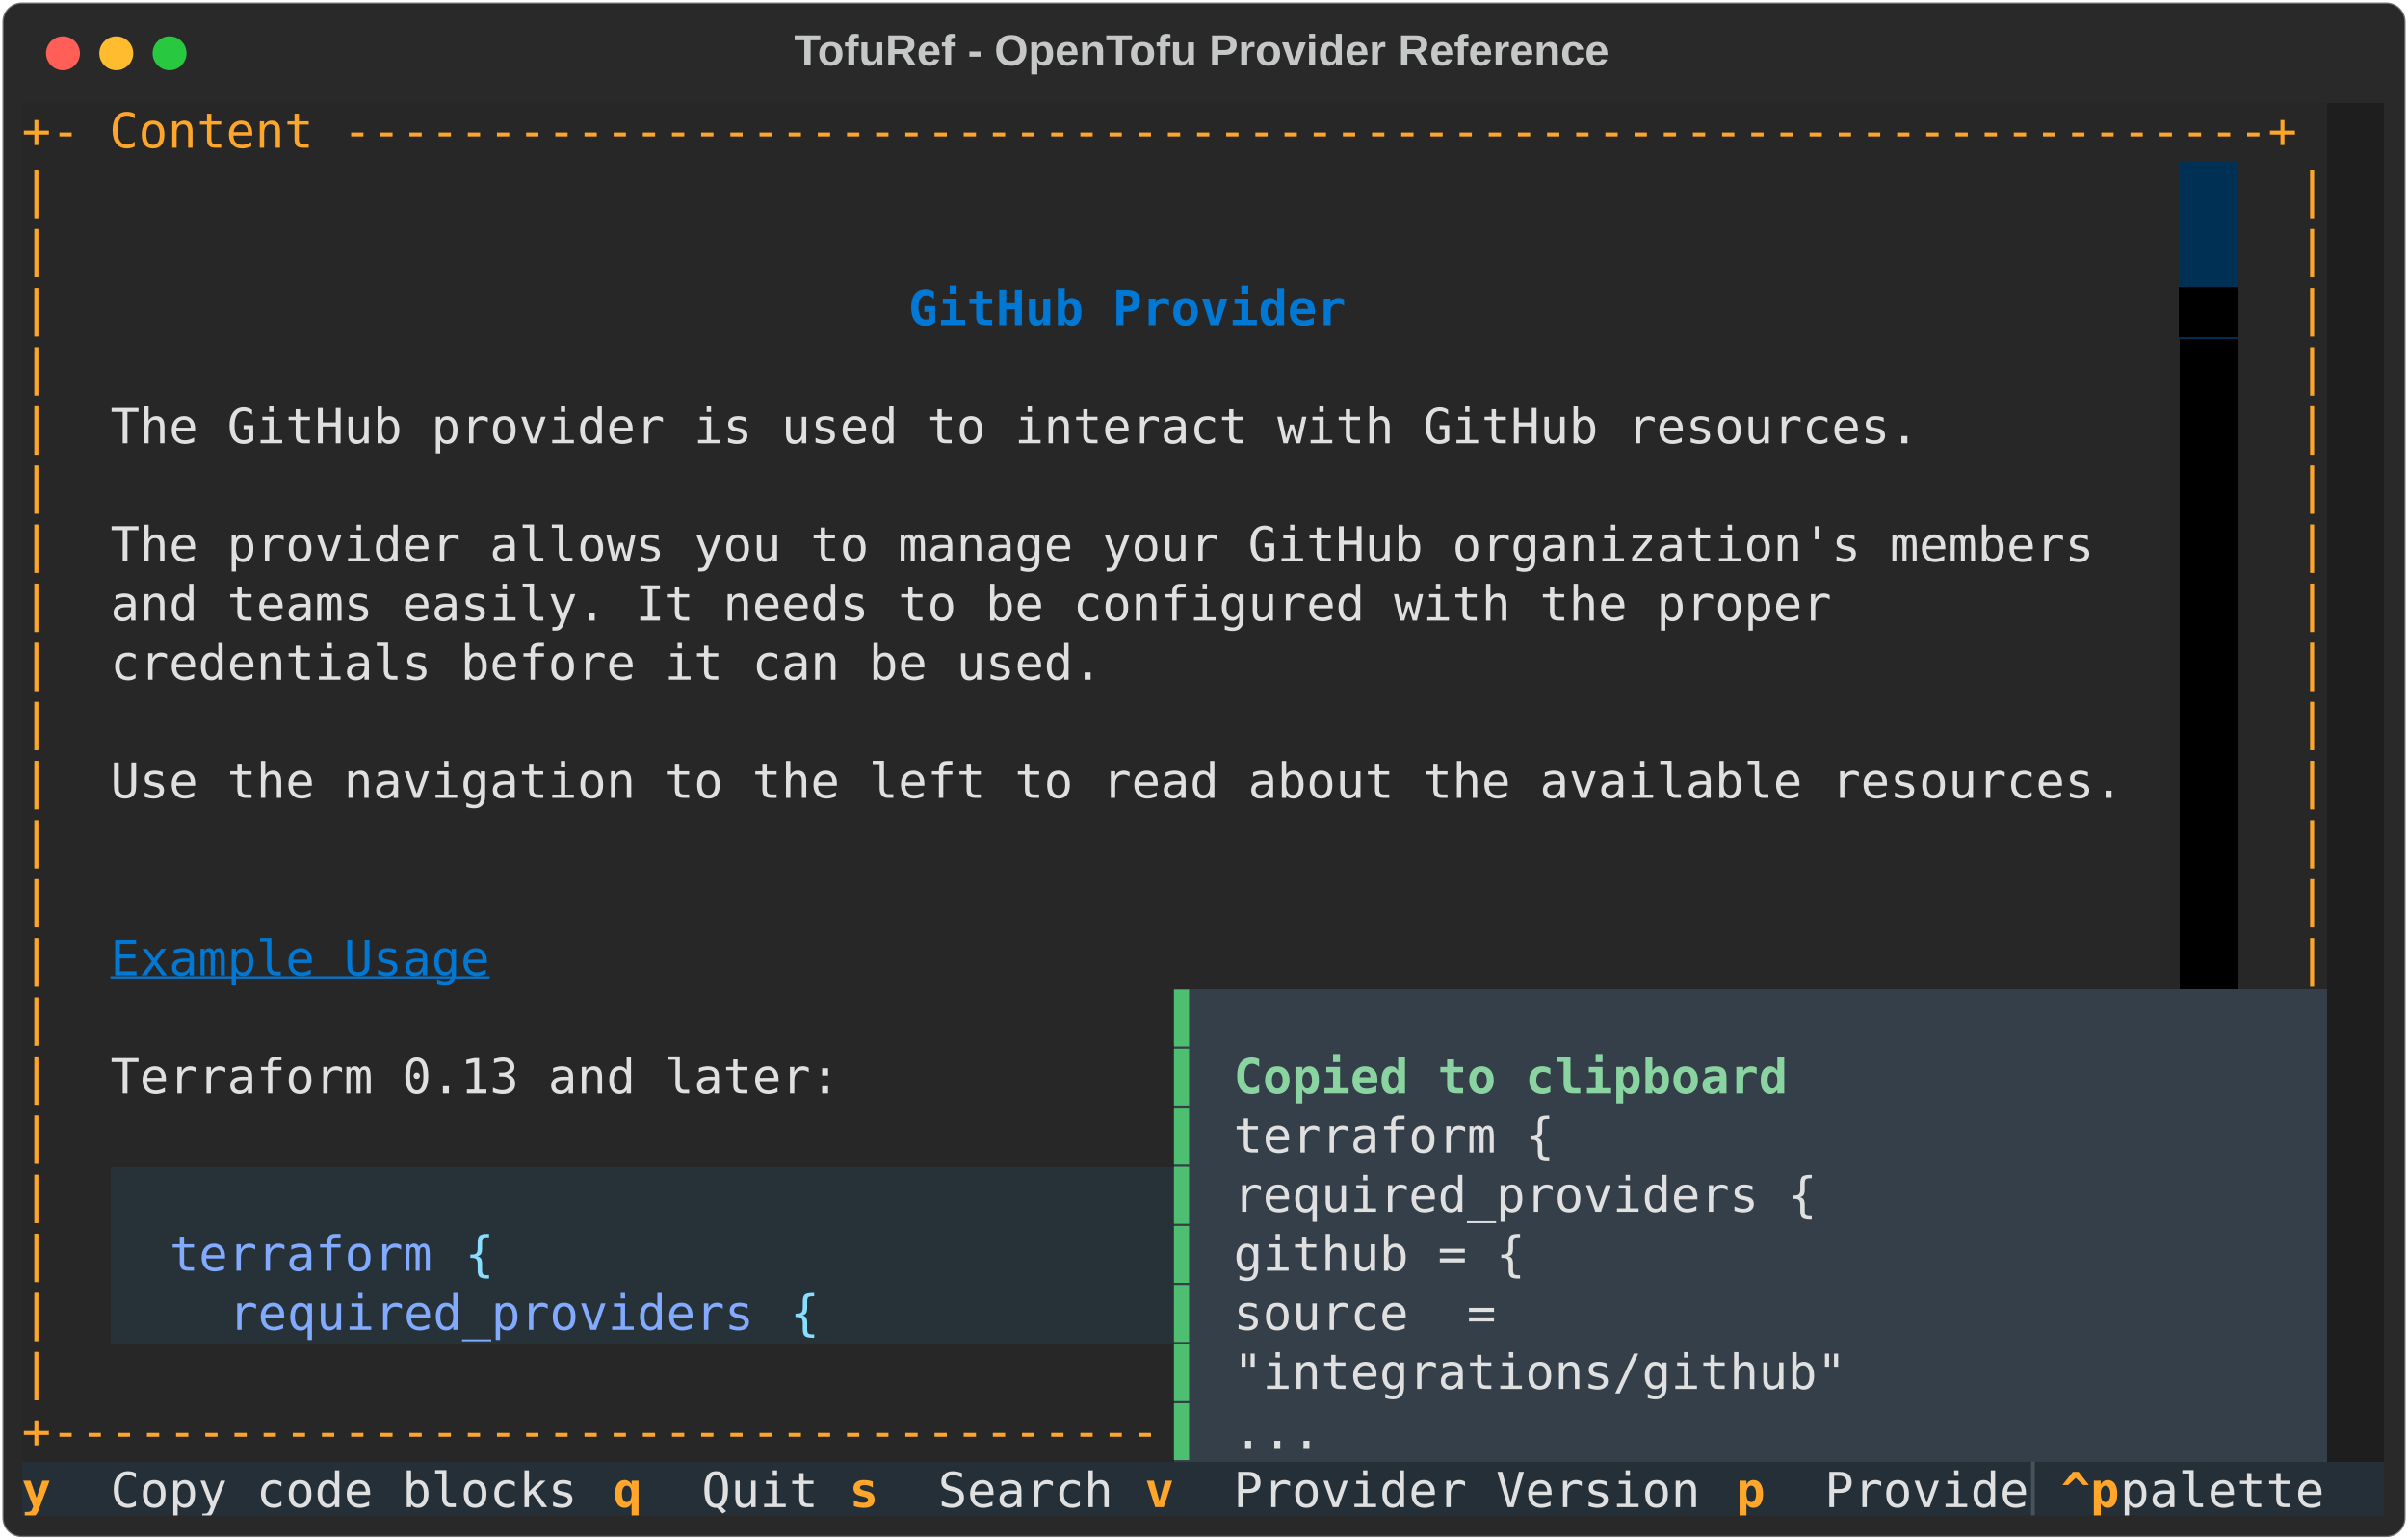
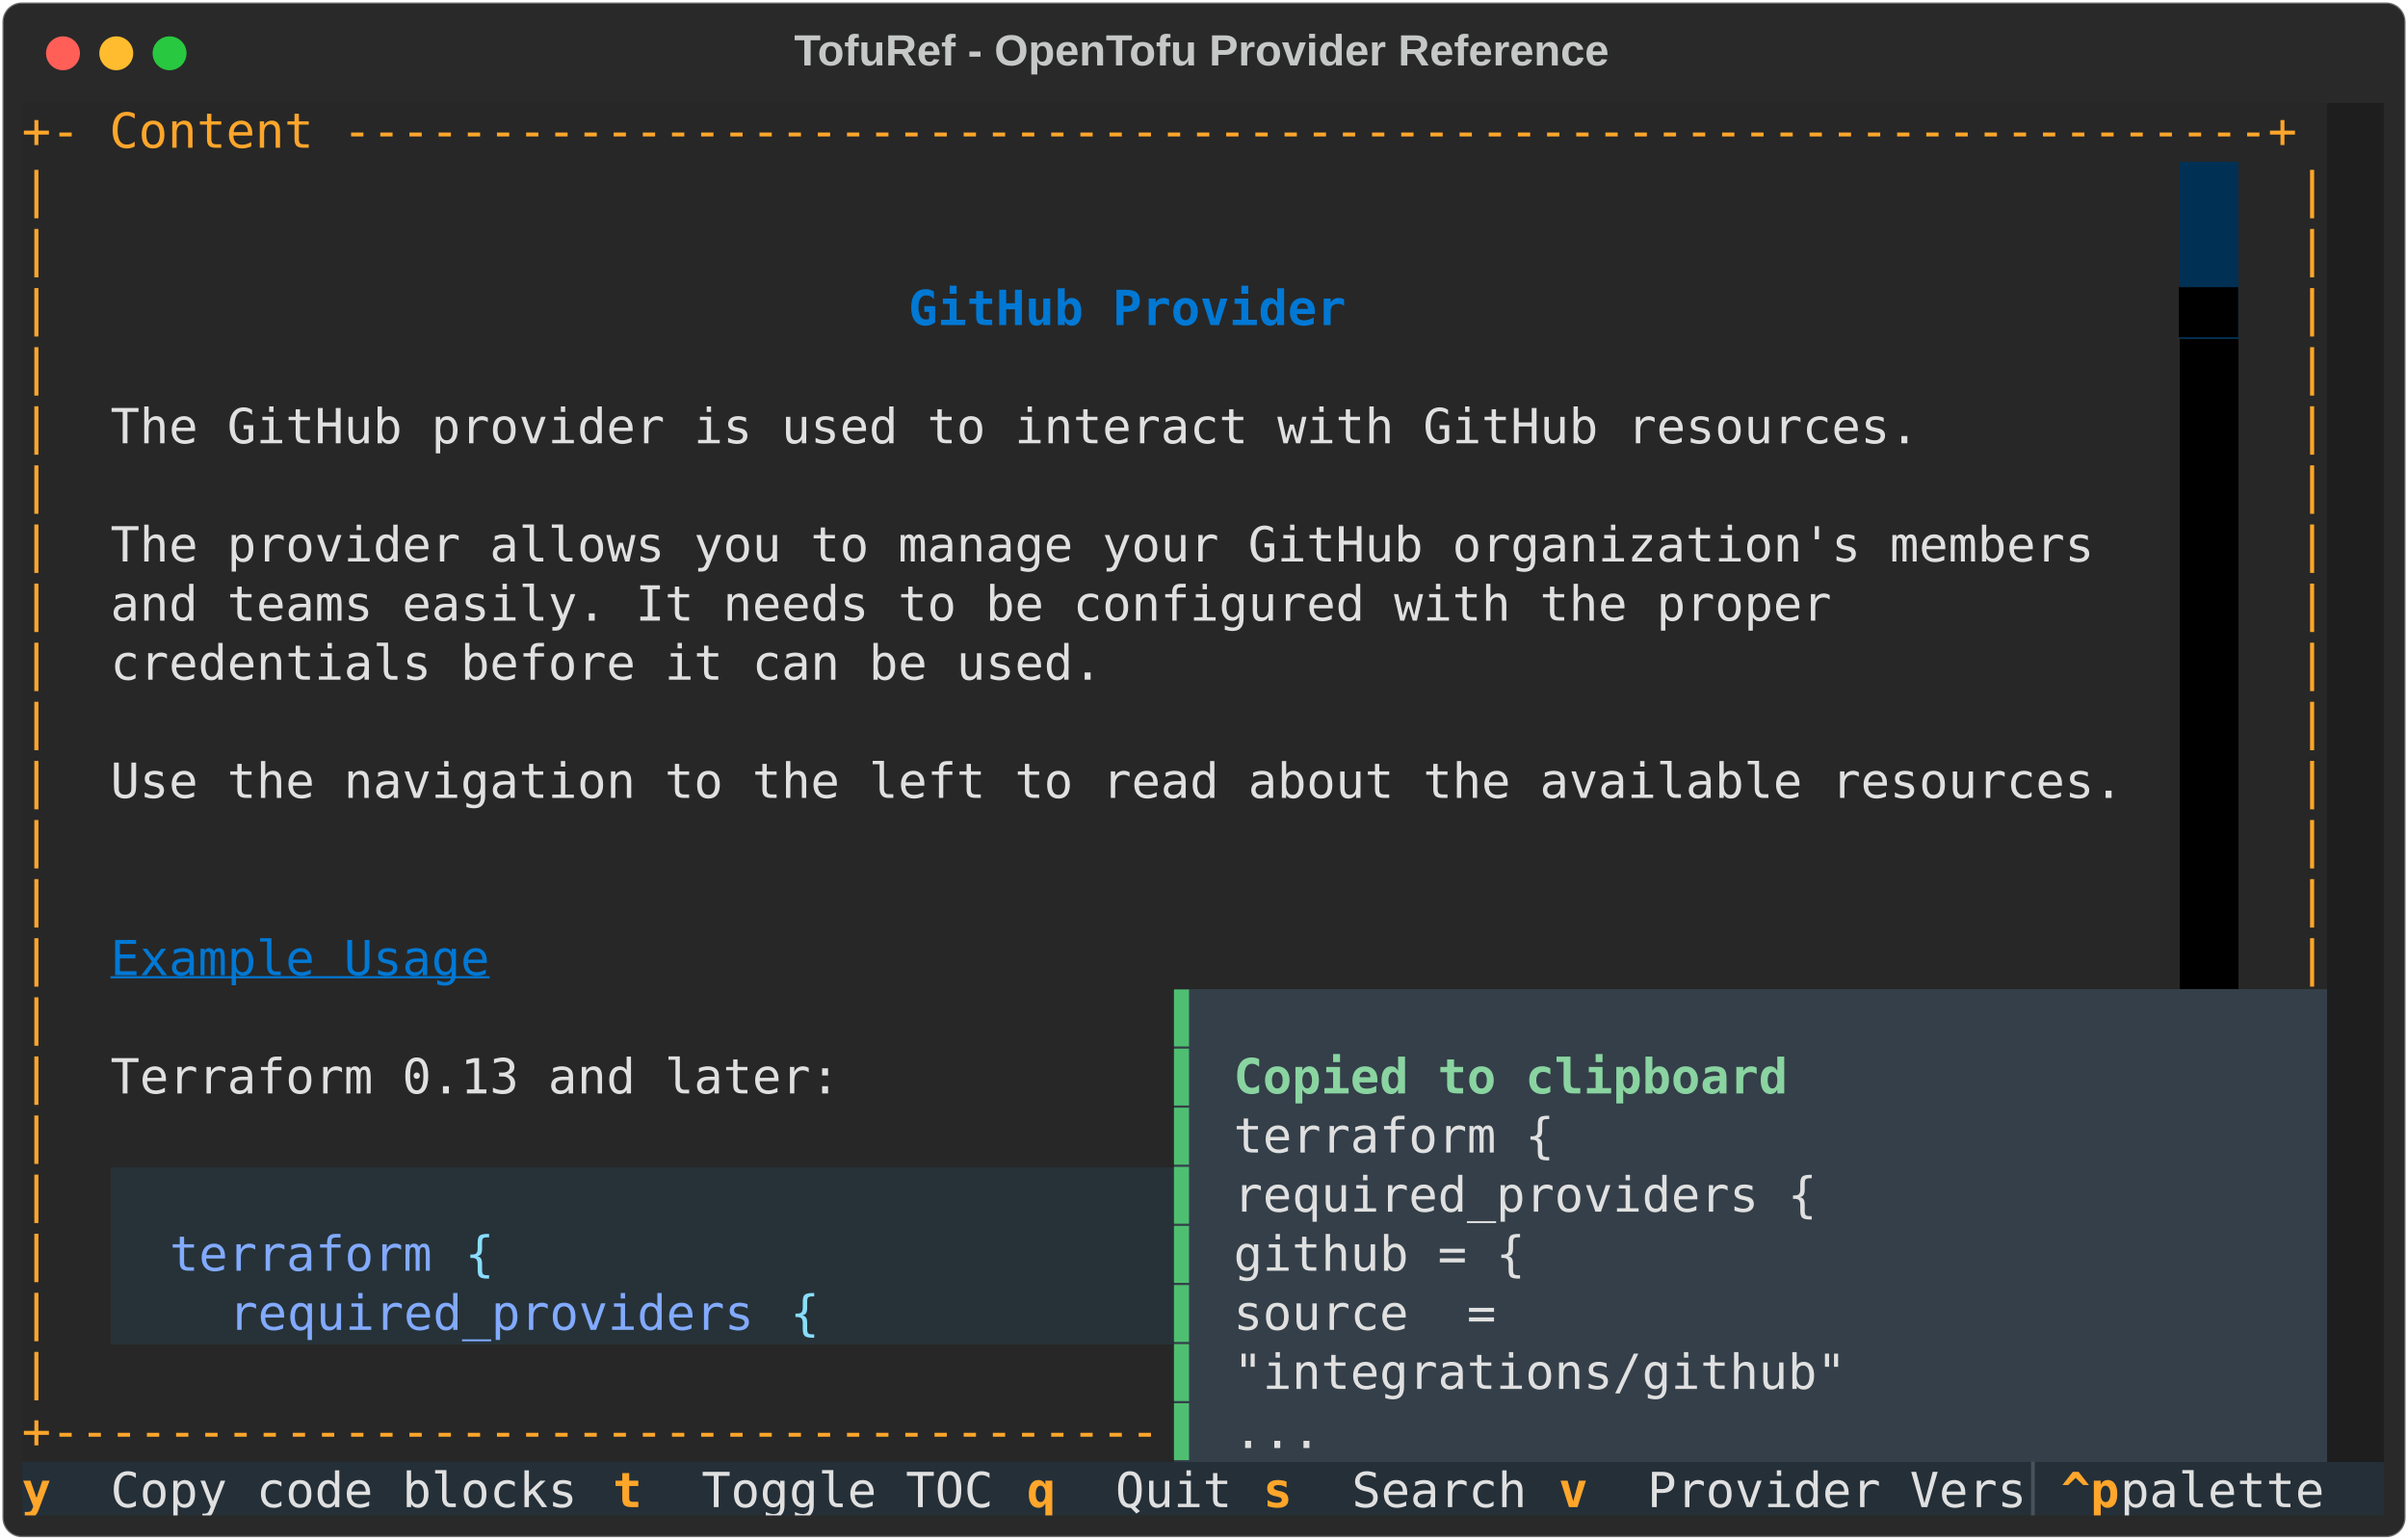
<svg xmlns="http://www.w3.org/2000/svg" class="rich-terminal" viewBox="0 0 994 635.6">
  <style>

    @font-face {
        font-family: "Fira Code";
        src: local("FiraCode-Regular"),
                url("https://cdnjs.cloudflare.com/ajax/libs/firacode/6.2.0/woff2/FiraCode-Regular.woff2") format("woff2"),
                url("https://cdnjs.cloudflare.com/ajax/libs/firacode/6.2.0/woff/FiraCode-Regular.woff") format("woff");
        font-style: normal;
        font-weight: 400;
    }
    @font-face {
        font-family: "Fira Code";
        src: local("FiraCode-Bold"),
                url("https://cdnjs.cloudflare.com/ajax/libs/firacode/6.2.0/woff2/FiraCode-Bold.woff2") format("woff2"),
                url("https://cdnjs.cloudflare.com/ajax/libs/firacode/6.2.0/woff/FiraCode-Bold.woff") format("woff");
        font-style: bold;
        font-weight: 700;
    }

    .terminal-matrix {
        font-family: Fira Code, monospace;
        font-size: 20px;
        line-height: 24.4px;
        font-variant-east-asian: full-width;
    }

    .terminal-title {
        font-size: 18px;
        font-weight: bold;
        font-family: arial;
    }

    .terminal-r1 { fill: #fea62b }
.terminal-r2 { fill: #e0e0e0 }
.terminal-r3 { fill: #c5c8c6 }
.terminal-r4 { fill: #272727 }
.terminal-r5 { fill: #0178d4;font-weight: bold }
.terminal-r6 { fill: #000000 }
.terminal-r7 { fill: #0178d4;text-decoration: underline; }
.terminal-r8 { fill: #4ebf71 }
.terminal-r9 { fill: #8ad4a1;font-weight: bold }
.terminal-r10 { fill: #d2d2d2 }
.terminal-r11 { fill: #82aaff }
.terminal-r12 { fill: #eeffff }
.terminal-r13 { fill: #89ddff }
.terminal-r14 { fill: #44555d;font-style: italic; }
.terminal-r15 { fill: #ffa62b;font-weight: bold }
.terminal-r16 { fill: #495259 }
    </style>
  <defs>
    <clipPath id="terminal-clip-terminal">
      <rect x="0" y="0" width="975.0" height="584.6" />
    </clipPath>
    <clipPath id="terminal-line-0">
      <rect x="0" y="1.5" width="976" height="24.65" />
    </clipPath>
    <clipPath id="terminal-line-1">
      <rect x="0" y="25.9" width="976" height="24.65" />
    </clipPath>
    <clipPath id="terminal-line-2">
      <rect x="0" y="50.3" width="976" height="24.65" />
    </clipPath>
    <clipPath id="terminal-line-3">
      <rect x="0" y="74.7" width="976" height="24.65" />
    </clipPath>
    <clipPath id="terminal-line-4">
      <rect x="0" y="99.1" width="976" height="24.65" />
    </clipPath>
    <clipPath id="terminal-line-5">
      <rect x="0" y="123.5" width="976" height="24.65" />
    </clipPath>
    <clipPath id="terminal-line-6">
      <rect x="0" y="147.9" width="976" height="24.65" />
    </clipPath>
    <clipPath id="terminal-line-7">
      <rect x="0" y="172.3" width="976" height="24.65" />
    </clipPath>
    <clipPath id="terminal-line-8">
      <rect x="0" y="196.7" width="976" height="24.65" />
    </clipPath>
    <clipPath id="terminal-line-9">
      <rect x="0" y="221.1" width="976" height="24.65" />
    </clipPath>
    <clipPath id="terminal-line-10">
      <rect x="0" y="245.5" width="976" height="24.65" />
    </clipPath>
    <clipPath id="terminal-line-11">
      <rect x="0" y="269.9" width="976" height="24.65" />
    </clipPath>
    <clipPath id="terminal-line-12">
      <rect x="0" y="294.3" width="976" height="24.65" />
    </clipPath>
    <clipPath id="terminal-line-13">
      <rect x="0" y="318.7" width="976" height="24.65" />
    </clipPath>
    <clipPath id="terminal-line-14">
      <rect x="0" y="343.1" width="976" height="24.65" />
    </clipPath>
    <clipPath id="terminal-line-15">
      <rect x="0" y="367.5" width="976" height="24.65" />
    </clipPath>
    <clipPath id="terminal-line-16">
      <rect x="0" y="391.9" width="976" height="24.65" />
    </clipPath>
    <clipPath id="terminal-line-17">
      <rect x="0" y="416.3" width="976" height="24.65" />
    </clipPath>
    <clipPath id="terminal-line-18">
      <rect x="0" y="440.7" width="976" height="24.65" />
    </clipPath>
    <clipPath id="terminal-line-19">
      <rect x="0" y="465.1" width="976" height="24.65" />
    </clipPath>
    <clipPath id="terminal-line-20">
      <rect x="0" y="489.5" width="976" height="24.65" />
    </clipPath>
    <clipPath id="terminal-line-21">
      <rect x="0" y="513.9" width="976" height="24.65" />
    </clipPath>
    <clipPath id="terminal-line-22">
      <rect x="0" y="538.3" width="976" height="24.65" />
    </clipPath>
  </defs>
  <rect fill="#292929" stroke="rgba(255,255,255,0.35)" stroke-width="1" x="1" y="1" width="992" height="633.6" rx="8" />
  <text class="terminal-title" fill="#c5c8c6" text-anchor="middle" x="496" y="27">TofuRef - OpenTofu Provider Reference</text>
  <g transform="translate(26,22)">
    <circle cx="0" cy="0" r="7" fill="#ff5f57" />
    <circle cx="22" cy="0" r="7" fill="#febc2e" />
    <circle cx="44" cy="0" r="7" fill="#28c840" />
  </g>
  <g transform="translate(9, 41)" clip-path="url(#terminal-clip-terminal)">
    <rect fill="#272727" x="0" y="1.5" width="951.6" height="24.65" shape-rendering="crispEdges" />
    <rect fill="#1e1e1e" x="951.6" y="1.5" width="24.4" height="24.65" shape-rendering="crispEdges" />
    <rect fill="#272727" x="0" y="25.9" width="12.2" height="24.65" shape-rendering="crispEdges" />
    <rect fill="#272727" x="12.2" y="25.9" width="24.4" height="24.65" shape-rendering="crispEdges" />
    <rect fill="#272727" x="36.6" y="25.9" width="854" height="24.65" shape-rendering="crispEdges" />
    <rect fill="#003054" x="890.6" y="25.9" width="24.4" height="24.65" shape-rendering="crispEdges" />
    <rect fill="#272727" x="915" y="25.9" width="24.4" height="24.65" shape-rendering="crispEdges" />
    <rect fill="#272727" x="939.4" y="25.9" width="12.2" height="24.65" shape-rendering="crispEdges" />
    <rect fill="#1e1e1e" x="951.6" y="25.9" width="24.4" height="24.65" shape-rendering="crispEdges" />
    <rect fill="#272727" x="0" y="50.3" width="12.2" height="24.65" shape-rendering="crispEdges" />
    <rect fill="#272727" x="12.2" y="50.3" width="24.4" height="24.65" shape-rendering="crispEdges" />
    <rect fill="#272727" x="36.6" y="50.3" width="854" height="24.65" shape-rendering="crispEdges" />
    <rect fill="#003054" x="890.6" y="50.3" width="24.4" height="24.65" shape-rendering="crispEdges" />
    <rect fill="#272727" x="915" y="50.3" width="24.4" height="24.65" shape-rendering="crispEdges" />
    <rect fill="#272727" x="939.4" y="50.3" width="12.2" height="24.65" shape-rendering="crispEdges" />
    <rect fill="#1e1e1e" x="951.6" y="50.3" width="24.4" height="24.65" shape-rendering="crispEdges" />
    <rect fill="#272727" x="0" y="74.7" width="12.2" height="24.65" shape-rendering="crispEdges" />
    <rect fill="#272727" x="12.2" y="74.7" width="24.4" height="24.65" shape-rendering="crispEdges" />
    <rect fill="#272727" x="36.6" y="74.7" width="329.4" height="24.65" shape-rendering="crispEdges" />
    <rect fill="#272727" x="366" y="74.7" width="183" height="24.65" shape-rendering="crispEdges" />
    <rect fill="#272727" x="549" y="74.7" width="341.6" height="24.65" shape-rendering="crispEdges" />
    <rect fill="#003054" x="890.6" y="74.7" width="24.4" height="24.65" shape-rendering="crispEdges" />
    <rect fill="#272727" x="915" y="74.7" width="24.4" height="24.65" shape-rendering="crispEdges" />
    <rect fill="#272727" x="939.4" y="74.7" width="12.2" height="24.65" shape-rendering="crispEdges" />
    <rect fill="#1e1e1e" x="951.6" y="74.7" width="24.4" height="24.65" shape-rendering="crispEdges" />
    <rect fill="#272727" x="0" y="99.1" width="12.2" height="24.65" shape-rendering="crispEdges" />
    <rect fill="#272727" x="12.2" y="99.1" width="24.4" height="24.65" shape-rendering="crispEdges" />
    <rect fill="#272727" x="36.6" y="99.1" width="854" height="24.65" shape-rendering="crispEdges" />
    <rect fill="#000000" x="890.6" y="99.1" width="24.4" height="24.65" shape-rendering="crispEdges" />
    <rect fill="#272727" x="915" y="99.1" width="24.4" height="24.65" shape-rendering="crispEdges" />
    <rect fill="#272727" x="939.4" y="99.1" width="12.2" height="24.65" shape-rendering="crispEdges" />
    <rect fill="#1e1e1e" x="951.6" y="99.1" width="24.4" height="24.65" shape-rendering="crispEdges" />
    <rect fill="#272727" x="0" y="123.5" width="12.2" height="24.65" shape-rendering="crispEdges" />
    <rect fill="#272727" x="12.2" y="123.5" width="24.4" height="24.65" shape-rendering="crispEdges" />
    <rect fill="#272727" x="36.6" y="123.5" width="756.4" height="24.65" shape-rendering="crispEdges" />
    <rect fill="#272727" x="793" y="123.5" width="97.6" height="24.65" shape-rendering="crispEdges" />
    <rect fill="#000000" x="890.6" y="123.5" width="24.4" height="24.65" shape-rendering="crispEdges" />
    <rect fill="#272727" x="915" y="123.5" width="24.4" height="24.65" shape-rendering="crispEdges" />
    <rect fill="#272727" x="939.4" y="123.5" width="12.2" height="24.65" shape-rendering="crispEdges" />
    <rect fill="#1e1e1e" x="951.6" y="123.5" width="24.4" height="24.65" shape-rendering="crispEdges" />
    <rect fill="#272727" x="0" y="147.9" width="12.2" height="24.65" shape-rendering="crispEdges" />
    <rect fill="#272727" x="12.2" y="147.9" width="24.4" height="24.65" shape-rendering="crispEdges" />
    <rect fill="#272727" x="36.6" y="147.9" width="854" height="24.65" shape-rendering="crispEdges" />
    <rect fill="#000000" x="890.6" y="147.9" width="24.4" height="24.65" shape-rendering="crispEdges" />
    <rect fill="#272727" x="915" y="147.9" width="24.4" height="24.65" shape-rendering="crispEdges" />
    <rect fill="#272727" x="939.4" y="147.9" width="12.2" height="24.65" shape-rendering="crispEdges" />
    <rect fill="#1e1e1e" x="951.6" y="147.9" width="24.4" height="24.65" shape-rendering="crispEdges" />
    <rect fill="#272727" x="0" y="172.3" width="12.2" height="24.65" shape-rendering="crispEdges" />
    <rect fill="#272727" x="12.2" y="172.3" width="24.4" height="24.65" shape-rendering="crispEdges" />
    <rect fill="#272727" x="36.6" y="172.3" width="829.6" height="24.65" shape-rendering="crispEdges" />
    <rect fill="#272727" x="866.2" y="172.3" width="24.4" height="24.65" shape-rendering="crispEdges" />
    <rect fill="#000000" x="890.6" y="172.3" width="24.4" height="24.65" shape-rendering="crispEdges" />
    <rect fill="#272727" x="915" y="172.3" width="24.4" height="24.65" shape-rendering="crispEdges" />
    <rect fill="#272727" x="939.4" y="172.3" width="12.2" height="24.65" shape-rendering="crispEdges" />
    <rect fill="#1e1e1e" x="951.6" y="172.3" width="24.4" height="24.65" shape-rendering="crispEdges" />
    <rect fill="#272727" x="0" y="196.7" width="12.2" height="24.65" shape-rendering="crispEdges" />
    <rect fill="#272727" x="12.2" y="196.7" width="24.4" height="24.65" shape-rendering="crispEdges" />
    <rect fill="#272727" x="36.6" y="196.7" width="719.8" height="24.65" shape-rendering="crispEdges" />
    <rect fill="#272727" x="756.4" y="196.7" width="134.2" height="24.65" shape-rendering="crispEdges" />
    <rect fill="#000000" x="890.6" y="196.7" width="24.4" height="24.65" shape-rendering="crispEdges" />
    <rect fill="#272727" x="915" y="196.7" width="24.4" height="24.65" shape-rendering="crispEdges" />
    <rect fill="#272727" x="939.4" y="196.7" width="12.2" height="24.65" shape-rendering="crispEdges" />
    <rect fill="#1e1e1e" x="951.6" y="196.7" width="24.4" height="24.65" shape-rendering="crispEdges" />
    <rect fill="#272727" x="0" y="221.1" width="12.2" height="24.65" shape-rendering="crispEdges" />
    <rect fill="#272727" x="12.2" y="221.1" width="24.4" height="24.65" shape-rendering="crispEdges" />
    <rect fill="#272727" x="36.6" y="221.1" width="414.8" height="24.65" shape-rendering="crispEdges" />
    <rect fill="#272727" x="451.4" y="221.1" width="439.2" height="24.65" shape-rendering="crispEdges" />
    <rect fill="#000000" x="890.6" y="221.1" width="24.4" height="24.65" shape-rendering="crispEdges" />
    <rect fill="#272727" x="915" y="221.1" width="24.4" height="24.65" shape-rendering="crispEdges" />
    <rect fill="#272727" x="939.4" y="221.1" width="12.2" height="24.65" shape-rendering="crispEdges" />
    <rect fill="#1e1e1e" x="951.6" y="221.1" width="24.4" height="24.65" shape-rendering="crispEdges" />
    <rect fill="#272727" x="0" y="245.5" width="12.2" height="24.65" shape-rendering="crispEdges" />
    <rect fill="#272727" x="12.2" y="245.5" width="24.4" height="24.65" shape-rendering="crispEdges" />
    <rect fill="#272727" x="36.6" y="245.5" width="854" height="24.65" shape-rendering="crispEdges" />
    <rect fill="#000000" x="890.6" y="245.5" width="24.4" height="24.65" shape-rendering="crispEdges" />
    <rect fill="#272727" x="915" y="245.5" width="24.4" height="24.65" shape-rendering="crispEdges" />
    <rect fill="#272727" x="939.4" y="245.5" width="12.2" height="24.65" shape-rendering="crispEdges" />
    <rect fill="#1e1e1e" x="951.6" y="245.5" width="24.4" height="24.65" shape-rendering="crispEdges" />
    <rect fill="#272727" x="0" y="269.9" width="12.2" height="24.65" shape-rendering="crispEdges" />
    <rect fill="#272727" x="12.2" y="269.9" width="24.4" height="24.65" shape-rendering="crispEdges" />
    <rect fill="#272727" x="36.6" y="269.9" width="841.8" height="24.65" shape-rendering="crispEdges" />
    <rect fill="#272727" x="878.4" y="269.9" width="12.2" height="24.65" shape-rendering="crispEdges" />
    <rect fill="#000000" x="890.6" y="269.9" width="24.4" height="24.65" shape-rendering="crispEdges" />
    <rect fill="#272727" x="915" y="269.9" width="24.4" height="24.65" shape-rendering="crispEdges" />
    <rect fill="#272727" x="939.4" y="269.9" width="12.2" height="24.65" shape-rendering="crispEdges" />
    <rect fill="#1e1e1e" x="951.6" y="269.9" width="24.4" height="24.65" shape-rendering="crispEdges" />
    <rect fill="#272727" x="0" y="294.3" width="12.2" height="24.65" shape-rendering="crispEdges" />
    <rect fill="#272727" x="12.2" y="294.3" width="24.4" height="24.65" shape-rendering="crispEdges" />
    <rect fill="#272727" x="36.6" y="294.3" width="854" height="24.65" shape-rendering="crispEdges" />
    <rect fill="#000000" x="890.6" y="294.3" width="24.4" height="24.65" shape-rendering="crispEdges" />
    <rect fill="#272727" x="915" y="294.3" width="24.4" height="24.65" shape-rendering="crispEdges" />
    <rect fill="#272727" x="939.4" y="294.3" width="12.2" height="24.65" shape-rendering="crispEdges" />
    <rect fill="#1e1e1e" x="951.6" y="294.3" width="24.4" height="24.65" shape-rendering="crispEdges" />
    <rect fill="#272727" x="0" y="318.7" width="12.2" height="24.65" shape-rendering="crispEdges" />
    <rect fill="#272727" x="12.2" y="318.7" width="24.4" height="24.65" shape-rendering="crispEdges" />
    <rect fill="#272727" x="36.6" y="318.7" width="854" height="24.65" shape-rendering="crispEdges" />
    <rect fill="#000000" x="890.6" y="318.7" width="24.4" height="24.65" shape-rendering="crispEdges" />
    <rect fill="#272727" x="915" y="318.7" width="24.4" height="24.65" shape-rendering="crispEdges" />
    <rect fill="#272727" x="939.4" y="318.7" width="12.2" height="24.65" shape-rendering="crispEdges" />
    <rect fill="#1e1e1e" x="951.6" y="318.7" width="24.4" height="24.65" shape-rendering="crispEdges" />
    <rect fill="#272727" x="0" y="343.1" width="12.2" height="24.65" shape-rendering="crispEdges" />
    <rect fill="#272727" x="12.2" y="343.1" width="24.4" height="24.65" shape-rendering="crispEdges" />
    <rect fill="#272727" x="36.6" y="343.1" width="158.6" height="24.65" shape-rendering="crispEdges" />
    <rect fill="#272727" x="195.2" y="343.1" width="695.4" height="24.65" shape-rendering="crispEdges" />
    <rect fill="#000000" x="890.6" y="343.1" width="24.4" height="24.65" shape-rendering="crispEdges" />
    <rect fill="#272727" x="915" y="343.1" width="24.4" height="24.65" shape-rendering="crispEdges" />
    <rect fill="#272727" x="939.4" y="343.1" width="12.2" height="24.65" shape-rendering="crispEdges" />
    <rect fill="#1e1e1e" x="951.6" y="343.1" width="24.4" height="24.65" shape-rendering="crispEdges" />
    <rect fill="#272727" x="0" y="367.5" width="12.2" height="24.65" shape-rendering="crispEdges" />
    <rect fill="#272727" x="12.2" y="367.5" width="24.4" height="24.65" shape-rendering="crispEdges" />
    <rect fill="#272727" x="36.6" y="367.5" width="439.2" height="24.65" shape-rendering="crispEdges" />
    <rect fill="#343f49" x="475.8" y="367.5" width="12.2" height="24.65" shape-rendering="crispEdges" />
    <rect fill="#343f49" x="488" y="367.5" width="463.6" height="24.65" shape-rendering="crispEdges" />
    <rect fill="#1e1e1e" x="951.6" y="367.5" width="24.4" height="24.65" shape-rendering="crispEdges" />
    <rect fill="#272727" x="0" y="391.9" width="12.2" height="24.65" shape-rendering="crispEdges" />
    <rect fill="#272727" x="12.2" y="391.9" width="24.4" height="24.65" shape-rendering="crispEdges" />
    <rect fill="#272727" x="36.6" y="391.9" width="305" height="24.65" shape-rendering="crispEdges" />
    <rect fill="#272727" x="341.6" y="391.9" width="134.2" height="24.65" shape-rendering="crispEdges" />
    <rect fill="#343f49" x="475.8" y="391.9" width="12.2" height="24.65" shape-rendering="crispEdges" />
    <rect fill="#343f49" x="488" y="391.9" width="12.2" height="24.65" shape-rendering="crispEdges" />
    <rect fill="#343f49" x="500.2" y="391.9" width="231.8" height="24.65" shape-rendering="crispEdges" />
    <rect fill="#343f49" x="732" y="391.9" width="219.6" height="24.65" shape-rendering="crispEdges" />
    <rect fill="#1e1e1e" x="951.6" y="391.9" width="24.4" height="24.65" shape-rendering="crispEdges" />
    <rect fill="#272727" x="0" y="416.3" width="12.2" height="24.65" shape-rendering="crispEdges" />
    <rect fill="#272727" x="12.2" y="416.3" width="24.4" height="24.65" shape-rendering="crispEdges" />
    <rect fill="#272727" x="36.6" y="416.3" width="439.2" height="24.65" shape-rendering="crispEdges" />
    <rect fill="#343f49" x="475.8" y="416.3" width="12.2" height="24.65" shape-rendering="crispEdges" />
    <rect fill="#343f49" x="488" y="416.3" width="12.2" height="24.65" shape-rendering="crispEdges" />
    <rect fill="#343f49" x="500.2" y="416.3" width="134.2" height="24.65" shape-rendering="crispEdges" />
    <rect fill="#343f49" x="634.4" y="416.3" width="317.2" height="24.65" shape-rendering="crispEdges" />
    <rect fill="#1e1e1e" x="951.6" y="416.3" width="24.4" height="24.65" shape-rendering="crispEdges" />
    <rect fill="#272727" x="0" y="440.7" width="12.2" height="24.65" shape-rendering="crispEdges" />
    <rect fill="#272727" x="12.2" y="440.7" width="24.4" height="24.65" shape-rendering="crispEdges" />
    <rect fill="#263238" x="36.6" y="440.7" width="439.2" height="24.65" shape-rendering="crispEdges" />
    <rect fill="#343f49" x="475.8" y="440.7" width="12.2" height="24.65" shape-rendering="crispEdges" />
    <rect fill="#343f49" x="488" y="440.7" width="12.2" height="24.65" shape-rendering="crispEdges" />
    <rect fill="#343f49" x="500.2" y="440.7" width="268.4" height="24.65" shape-rendering="crispEdges" />
    <rect fill="#343f49" x="768.6" y="440.7" width="183" height="24.65" shape-rendering="crispEdges" />
    <rect fill="#1e1e1e" x="951.6" y="440.7" width="24.4" height="24.65" shape-rendering="crispEdges" />
    <rect fill="#272727" x="0" y="465.1" width="12.2" height="24.65" shape-rendering="crispEdges" />
    <rect fill="#272727" x="12.2" y="465.1" width="24.4" height="24.65" shape-rendering="crispEdges" />
    <rect fill="#263238" x="36.6" y="465.1" width="24.4" height="24.65" shape-rendering="crispEdges" />
    <rect fill="#263238" x="61" y="465.1" width="109.8" height="24.65" shape-rendering="crispEdges" />
    <rect fill="#263238" x="170.8" y="465.1" width="12.2" height="24.65" shape-rendering="crispEdges" />
    <rect fill="#263238" x="183" y="465.1" width="12.2" height="24.65" shape-rendering="crispEdges" />
    <rect fill="#263238" x="195.2" y="465.1" width="280.6" height="24.65" shape-rendering="crispEdges" />
    <rect fill="#343f49" x="475.8" y="465.1" width="12.2" height="24.65" shape-rendering="crispEdges" />
    <rect fill="#343f49" x="488" y="465.1" width="12.2" height="24.65" shape-rendering="crispEdges" />
    <rect fill="#343f49" x="500.2" y="465.1" width="170.8" height="24.65" shape-rendering="crispEdges" />
    <rect fill="#343f49" x="671" y="465.1" width="280.6" height="24.65" shape-rendering="crispEdges" />
    <rect fill="#1e1e1e" x="951.6" y="465.1" width="24.4" height="24.65" shape-rendering="crispEdges" />
    <rect fill="#272727" x="0" y="489.5" width="12.2" height="24.65" shape-rendering="crispEdges" />
    <rect fill="#272727" x="12.2" y="489.5" width="24.4" height="24.65" shape-rendering="crispEdges" />
    <rect fill="#263238" x="36.6" y="489.5" width="24.4" height="24.65" shape-rendering="crispEdges" />
    <rect fill="#263238" x="61" y="489.5" width="24.4" height="24.65" shape-rendering="crispEdges" />
    <rect fill="#263238" x="85.4" y="489.5" width="219.6" height="24.65" shape-rendering="crispEdges" />
    <rect fill="#263238" x="305" y="489.5" width="12.2" height="24.65" shape-rendering="crispEdges" />
    <rect fill="#263238" x="317.2" y="489.5" width="12.2" height="24.65" shape-rendering="crispEdges" />
    <rect fill="#263238" x="329.4" y="489.5" width="146.4" height="24.65" shape-rendering="crispEdges" />
    <rect fill="#343f49" x="475.8" y="489.5" width="12.2" height="24.65" shape-rendering="crispEdges" />
    <rect fill="#343f49" x="488" y="489.5" width="12.2" height="24.65" shape-rendering="crispEdges" />
    <rect fill="#343f49" x="500.2" y="489.5" width="183" height="24.65" shape-rendering="crispEdges" />
    <rect fill="#343f49" x="683.2" y="489.5" width="268.4" height="24.65" shape-rendering="crispEdges" />
    <rect fill="#1e1e1e" x="951.6" y="489.5" width="24.4" height="24.65" shape-rendering="crispEdges" />
    <rect fill="#272727" x="0" y="513.9" width="12.2" height="24.65" shape-rendering="crispEdges" />
    <rect fill="#272727" x="12.2" y="513.9" width="463.6" height="24.65" shape-rendering="crispEdges" />
    <rect fill="#343f49" x="475.8" y="513.9" width="12.2" height="24.65" shape-rendering="crispEdges" />
    <rect fill="#343f49" x="488" y="513.9" width="12.2" height="24.65" shape-rendering="crispEdges" />
    <rect fill="#343f49" x="500.2" y="513.9" width="256.2" height="24.65" shape-rendering="crispEdges" />
    <rect fill="#343f49" x="756.4" y="513.9" width="195.2" height="24.65" shape-rendering="crispEdges" />
    <rect fill="#1e1e1e" x="951.6" y="513.9" width="24.4" height="24.65" shape-rendering="crispEdges" />
    <rect fill="#272727" x="0" y="538.3" width="475.8" height="24.65" shape-rendering="crispEdges" />
    <rect fill="#343f49" x="475.8" y="538.3" width="12.2" height="24.65" shape-rendering="crispEdges" />
    <rect fill="#343f49" x="488" y="538.3" width="12.2" height="24.65" shape-rendering="crispEdges" />
    <rect fill="#343f49" x="500.2" y="538.3" width="36.6" height="24.65" shape-rendering="crispEdges" />
    <rect fill="#343f49" x="536.8" y="538.3" width="414.8" height="24.65" shape-rendering="crispEdges" />
    <rect fill="#1e1e1e" x="951.6" y="538.3" width="24.4" height="24.65" shape-rendering="crispEdges" />
    <rect fill="#242f38" x="0" y="562.7" width="36.6" height="24.65" shape-rendering="crispEdges" />
    <rect fill="#242f38" x="36.6" y="562.7" width="207.4" height="24.65" shape-rendering="crispEdges" />
    <rect fill="#242f38" x="244" y="562.7" width="36.6" height="24.65" shape-rendering="crispEdges" />
-     <rect fill="#242f38" x="280.6" y="562.7" width="61" height="24.65" shape-rendering="crispEdges" />
-     <rect fill="#242f38" x="341.6" y="562.7" width="36.6" height="24.65" shape-rendering="crispEdges" />
-     <rect fill="#242f38" x="378.2" y="562.7" width="85.4" height="24.65" shape-rendering="crispEdges" />
-     <rect fill="#242f38" x="463.6" y="562.7" width="36.6" height="24.65" shape-rendering="crispEdges" />
-     <rect fill="#242f38" x="500.2" y="562.7" width="207.4" height="24.65" shape-rendering="crispEdges" />
-     <rect fill="#242f38" x="707.6" y="562.7" width="36.6" height="24.65" shape-rendering="crispEdges" />
-     <rect fill="#242f38" x="744.2" y="562.7" width="85.4" height="24.65" shape-rendering="crispEdges" />
+     <rect fill="#242f38" x="280.6" y="562.7" width="134.2" height="24.65" shape-rendering="crispEdges" />
+     <rect fill="#242f38" x="414.8" y="562.7" width="36.6" height="24.65" shape-rendering="crispEdges" />
+     <rect fill="#242f38" x="451.4" y="562.7" width="61" height="24.65" shape-rendering="crispEdges" />
+     <rect fill="#242f38" x="512.4" y="562.7" width="36.6" height="24.65" shape-rendering="crispEdges" />
+     <rect fill="#242f38" x="549" y="562.7" width="85.4" height="24.65" shape-rendering="crispEdges" />
+     <rect fill="#242f38" x="634.4" y="562.7" width="36.6" height="24.65" shape-rendering="crispEdges" />
+     <rect fill="#242f38" x="671" y="562.7" width="158.6" height="24.65" shape-rendering="crispEdges" />
    <rect fill="#242f38" x="829.6" y="562.7" width="12.2" height="24.65" shape-rendering="crispEdges" />
    <rect fill="#242f38" x="841.8" y="562.7" width="24.4" height="24.65" shape-rendering="crispEdges" />
    <rect fill="#242f38" x="866.2" y="562.7" width="97.6" height="24.65" shape-rendering="crispEdges" />
    <rect fill="#242f38" x="963.8" y="562.7" width="12.2" height="24.65" shape-rendering="crispEdges" />
    <g class="terminal-matrix">
      <text class="terminal-r1" x="0" y="20" textLength="951.6" clip-path="url(#terminal-line-0)">+- Content ------------------------------------------------------------------+</text>
      <text class="terminal-r3" x="976" y="20" textLength="12.2" clip-path="url(#terminal-line-0)">
</text>
      <text class="terminal-r1" x="0" y="44.4" textLength="12.2" clip-path="url(#terminal-line-1)">|</text>
      <text class="terminal-r1" x="939.4" y="44.4" textLength="12.2" clip-path="url(#terminal-line-1)">|</text>
      <text class="terminal-r3" x="976" y="44.4" textLength="12.2" clip-path="url(#terminal-line-1)">
</text>
      <text class="terminal-r1" x="0" y="68.8" textLength="12.2" clip-path="url(#terminal-line-2)">|</text>
      <text class="terminal-r1" x="939.4" y="68.8" textLength="12.2" clip-path="url(#terminal-line-2)">|</text>
      <text class="terminal-r3" x="976" y="68.8" textLength="12.2" clip-path="url(#terminal-line-2)">
</text>
      <text class="terminal-r1" x="0" y="93.2" textLength="12.2" clip-path="url(#terminal-line-3)">|</text>
      <text class="terminal-r5" x="366" y="93.2" textLength="183" clip-path="url(#terminal-line-3)">GitHub Provider</text>
      <text class="terminal-r6" x="890.6" y="93.2" textLength="24.4" clip-path="url(#terminal-line-3)">▇▇</text>
      <text class="terminal-r1" x="939.4" y="93.2" textLength="12.2" clip-path="url(#terminal-line-3)">|</text>
      <text class="terminal-r3" x="976" y="93.2" textLength="12.2" clip-path="url(#terminal-line-3)">
</text>
      <text class="terminal-r1" x="0" y="117.6" textLength="12.2" clip-path="url(#terminal-line-4)">|</text>
      <text class="terminal-r1" x="939.4" y="117.6" textLength="12.2" clip-path="url(#terminal-line-4)">|</text>
      <text class="terminal-r3" x="976" y="117.6" textLength="12.2" clip-path="url(#terminal-line-4)">
</text>
      <text class="terminal-r1" x="0" y="142" textLength="12.2" clip-path="url(#terminal-line-5)">|</text>
      <text class="terminal-r2" x="36.6" y="142" textLength="756.4" clip-path="url(#terminal-line-5)">The GitHub provider is used to interact with GitHub resources.</text>
      <text class="terminal-r1" x="939.4" y="142" textLength="12.2" clip-path="url(#terminal-line-5)">|</text>
      <text class="terminal-r3" x="976" y="142" textLength="12.2" clip-path="url(#terminal-line-5)">
</text>
      <text class="terminal-r1" x="0" y="166.4" textLength="12.2" clip-path="url(#terminal-line-6)">|</text>
      <text class="terminal-r1" x="939.4" y="166.4" textLength="12.2" clip-path="url(#terminal-line-6)">|</text>
      <text class="terminal-r3" x="976" y="166.4" textLength="12.2" clip-path="url(#terminal-line-6)">
</text>
      <text class="terminal-r1" x="0" y="190.8" textLength="12.2" clip-path="url(#terminal-line-7)">|</text>
      <text class="terminal-r2" x="36.6" y="190.8" textLength="829.6" clip-path="url(#terminal-line-7)">The provider allows you to manage your GitHub organization's members</text>
      <text class="terminal-r1" x="939.4" y="190.8" textLength="12.2" clip-path="url(#terminal-line-7)">|</text>
      <text class="terminal-r3" x="976" y="190.8" textLength="12.2" clip-path="url(#terminal-line-7)">
</text>
      <text class="terminal-r1" x="0" y="215.2" textLength="12.2" clip-path="url(#terminal-line-8)">|</text>
      <text class="terminal-r2" x="36.6" y="215.2" textLength="719.8" clip-path="url(#terminal-line-8)">and teams easily. It needs to be configured with the proper</text>
      <text class="terminal-r1" x="939.4" y="215.2" textLength="12.2" clip-path="url(#terminal-line-8)">|</text>
      <text class="terminal-r3" x="976" y="215.2" textLength="12.2" clip-path="url(#terminal-line-8)">
</text>
      <text class="terminal-r1" x="0" y="239.6" textLength="12.2" clip-path="url(#terminal-line-9)">|</text>
      <text class="terminal-r2" x="36.6" y="239.6" textLength="414.8" clip-path="url(#terminal-line-9)">credentials before it can be used.</text>
      <text class="terminal-r1" x="939.4" y="239.6" textLength="12.2" clip-path="url(#terminal-line-9)">|</text>
      <text class="terminal-r3" x="976" y="239.6" textLength="12.2" clip-path="url(#terminal-line-9)">
</text>
      <text class="terminal-r1" x="0" y="264" textLength="12.2" clip-path="url(#terminal-line-10)">|</text>
      <text class="terminal-r1" x="939.4" y="264" textLength="12.2" clip-path="url(#terminal-line-10)">|</text>
      <text class="terminal-r3" x="976" y="264" textLength="12.2" clip-path="url(#terminal-line-10)">
</text>
      <text class="terminal-r1" x="0" y="288.4" textLength="12.2" clip-path="url(#terminal-line-11)">|</text>
      <text class="terminal-r2" x="36.6" y="288.4" textLength="841.8" clip-path="url(#terminal-line-11)">Use the navigation to the left to read about the available resources.</text>
      <text class="terminal-r1" x="939.4" y="288.4" textLength="12.2" clip-path="url(#terminal-line-11)">|</text>
      <text class="terminal-r3" x="976" y="288.4" textLength="12.2" clip-path="url(#terminal-line-11)">
</text>
      <text class="terminal-r1" x="0" y="312.8" textLength="12.2" clip-path="url(#terminal-line-12)">|</text>
      <text class="terminal-r1" x="939.4" y="312.8" textLength="12.2" clip-path="url(#terminal-line-12)">|</text>
      <text class="terminal-r3" x="976" y="312.8" textLength="12.2" clip-path="url(#terminal-line-12)">
</text>
      <text class="terminal-r1" x="0" y="337.2" textLength="12.2" clip-path="url(#terminal-line-13)">|</text>
      <text class="terminal-r1" x="939.4" y="337.2" textLength="12.2" clip-path="url(#terminal-line-13)">|</text>
      <text class="terminal-r3" x="976" y="337.2" textLength="12.2" clip-path="url(#terminal-line-13)">
</text>
      <text class="terminal-r1" x="0" y="361.6" textLength="12.2" clip-path="url(#terminal-line-14)">|</text>
      <text class="terminal-r7" x="36.6" y="361.6" textLength="158.6" clip-path="url(#terminal-line-14)">Example Usage</text>
      <text class="terminal-r1" x="939.4" y="361.6" textLength="12.2" clip-path="url(#terminal-line-14)">|</text>
      <text class="terminal-r3" x="976" y="361.6" textLength="12.2" clip-path="url(#terminal-line-14)">
</text>
      <text class="terminal-r1" x="0" y="386" textLength="12.2" clip-path="url(#terminal-line-15)">|</text>
      <text class="terminal-r8" x="475.8" y="386" textLength="12.2" clip-path="url(#terminal-line-15)">▌</text>
      <text class="terminal-r3" x="976" y="386" textLength="12.2" clip-path="url(#terminal-line-15)">
</text>
      <text class="terminal-r1" x="0" y="410.4" textLength="12.2" clip-path="url(#terminal-line-16)">|</text>
      <text class="terminal-r2" x="36.6" y="410.4" textLength="305" clip-path="url(#terminal-line-16)">Terraform 0.13 and later:</text>
      <text class="terminal-r8" x="475.8" y="410.4" textLength="12.2" clip-path="url(#terminal-line-16)">▌</text>
      <text class="terminal-r9" x="500.2" y="410.4" textLength="231.8" clip-path="url(#terminal-line-16)">Copied to clipboard</text>
      <text class="terminal-r3" x="976" y="410.4" textLength="12.2" clip-path="url(#terminal-line-16)">
</text>
      <text class="terminal-r1" x="0" y="434.8" textLength="12.2" clip-path="url(#terminal-line-17)">|</text>
      <text class="terminal-r8" x="475.8" y="434.8" textLength="12.2" clip-path="url(#terminal-line-17)">▌</text>
      <text class="terminal-r2" x="500.2" y="434.8" textLength="134.2" clip-path="url(#terminal-line-17)">terraform {</text>
      <text class="terminal-r3" x="976" y="434.8" textLength="12.2" clip-path="url(#terminal-line-17)">
</text>
      <text class="terminal-r1" x="0" y="459.2" textLength="12.2" clip-path="url(#terminal-line-18)">|</text>
      <text class="terminal-r8" x="475.8" y="459.2" textLength="12.2" clip-path="url(#terminal-line-18)">▌</text>
      <text class="terminal-r2" x="500.2" y="459.2" textLength="268.4" clip-path="url(#terminal-line-18)">  required_providers {</text>
      <text class="terminal-r3" x="976" y="459.2" textLength="12.2" clip-path="url(#terminal-line-18)">
</text>
      <text class="terminal-r1" x="0" y="483.6" textLength="12.2" clip-path="url(#terminal-line-19)">|</text>
      <text class="terminal-r11" x="61" y="483.6" textLength="109.8" clip-path="url(#terminal-line-19)">terraform</text>
      <text class="terminal-r13" x="183" y="483.6" textLength="12.2" clip-path="url(#terminal-line-19)">{</text>
      <text class="terminal-r8" x="475.8" y="483.6" textLength="12.2" clip-path="url(#terminal-line-19)">▌</text>
      <text class="terminal-r2" x="500.2" y="483.6" textLength="170.8" clip-path="url(#terminal-line-19)">    github = {</text>
      <text class="terminal-r3" x="976" y="483.6" textLength="12.2" clip-path="url(#terminal-line-19)">
</text>
      <text class="terminal-r1" x="0" y="508" textLength="12.2" clip-path="url(#terminal-line-20)">|</text>
      <text class="terminal-r11" x="85.4" y="508" textLength="219.6" clip-path="url(#terminal-line-20)">required_providers</text>
      <text class="terminal-r13" x="317.2" y="508" textLength="12.2" clip-path="url(#terminal-line-20)">{</text>
      <text class="terminal-r8" x="475.8" y="508" textLength="12.2" clip-path="url(#terminal-line-20)">▌</text>
      <text class="terminal-r2" x="500.2" y="508" textLength="183" clip-path="url(#terminal-line-20)">      source  =</text>
      <text class="terminal-r3" x="976" y="508" textLength="12.2" clip-path="url(#terminal-line-20)">
</text>
      <text class="terminal-r1" x="0" y="532.4" textLength="12.2" clip-path="url(#terminal-line-21)">|</text>
      <text class="terminal-r8" x="475.8" y="532.4" textLength="12.2" clip-path="url(#terminal-line-21)">▌</text>
      <text class="terminal-r2" x="500.2" y="532.4" textLength="256.2" clip-path="url(#terminal-line-21)">"integrations/github"</text>
      <text class="terminal-r3" x="976" y="532.4" textLength="12.2" clip-path="url(#terminal-line-21)">
</text>
      <text class="terminal-r1" x="0" y="556.8" textLength="475.8" clip-path="url(#terminal-line-22)">+--------------------------------------</text>
      <text class="terminal-r8" x="475.8" y="556.8" textLength="12.2" clip-path="url(#terminal-line-22)">▌</text>
      <text class="terminal-r2" x="500.2" y="556.8" textLength="36.6" clip-path="url(#terminal-line-22)">...</text>
      <text class="terminal-r3" x="976" y="556.8" textLength="12.2" clip-path="url(#terminal-line-22)">
</text>
      <text class="terminal-r15" x="0" y="581.2" textLength="36.6" clip-path="url(#terminal-line-23)"> y </text>
      <text class="terminal-r2" x="36.6" y="581.2" textLength="207.4" clip-path="url(#terminal-line-23)">Copy code blocks </text>
-       <text class="terminal-r15" x="244" y="581.2" textLength="36.6" clip-path="url(#terminal-line-23)"> q </text>
-       <text class="terminal-r2" x="280.6" y="581.2" textLength="61" clip-path="url(#terminal-line-23)">Quit </text>
-       <text class="terminal-r15" x="341.6" y="581.2" textLength="36.6" clip-path="url(#terminal-line-23)"> s </text>
-       <text class="terminal-r2" x="378.2" y="581.2" textLength="85.4" clip-path="url(#terminal-line-23)">Search </text>
-       <text class="terminal-r15" x="463.6" y="581.2" textLength="36.6" clip-path="url(#terminal-line-23)"> v </text>
-       <text class="terminal-r2" x="500.2" y="581.2" textLength="207.4" clip-path="url(#terminal-line-23)">Provider Version </text>
-       <text class="terminal-r15" x="707.6" y="581.2" textLength="36.6" clip-path="url(#terminal-line-23)"> p </text>
-       <text class="terminal-r2" x="744.2" y="581.2" textLength="85.4" clip-path="url(#terminal-line-23)">Provide</text>
+       <text class="terminal-r15" x="244" y="581.2" textLength="36.6" clip-path="url(#terminal-line-23)"> t </text>
+       <text class="terminal-r2" x="280.6" y="581.2" textLength="134.2" clip-path="url(#terminal-line-23)">Toggle TOC </text>
+       <text class="terminal-r15" x="414.8" y="581.2" textLength="36.6" clip-path="url(#terminal-line-23)"> q </text>
+       <text class="terminal-r2" x="451.4" y="581.2" textLength="61" clip-path="url(#terminal-line-23)">Quit </text>
+       <text class="terminal-r15" x="512.4" y="581.2" textLength="36.6" clip-path="url(#terminal-line-23)"> s </text>
+       <text class="terminal-r2" x="549" y="581.2" textLength="85.4" clip-path="url(#terminal-line-23)">Search </text>
+       <text class="terminal-r15" x="634.4" y="581.2" textLength="36.6" clip-path="url(#terminal-line-23)"> v </text>
+       <text class="terminal-r2" x="671" y="581.2" textLength="158.6" clip-path="url(#terminal-line-23)">Provider Vers</text>
      <text class="terminal-r16" x="829.6" y="581.2" textLength="12.2" clip-path="url(#terminal-line-23)">▏</text>
      <text class="terminal-r15" x="841.8" y="581.2" textLength="24.4" clip-path="url(#terminal-line-23)">^p</text>
      <text class="terminal-r2" x="866.2" y="581.2" textLength="97.6" clip-path="url(#terminal-line-23)"> palette</text>
    </g>
  </g>
</svg>
